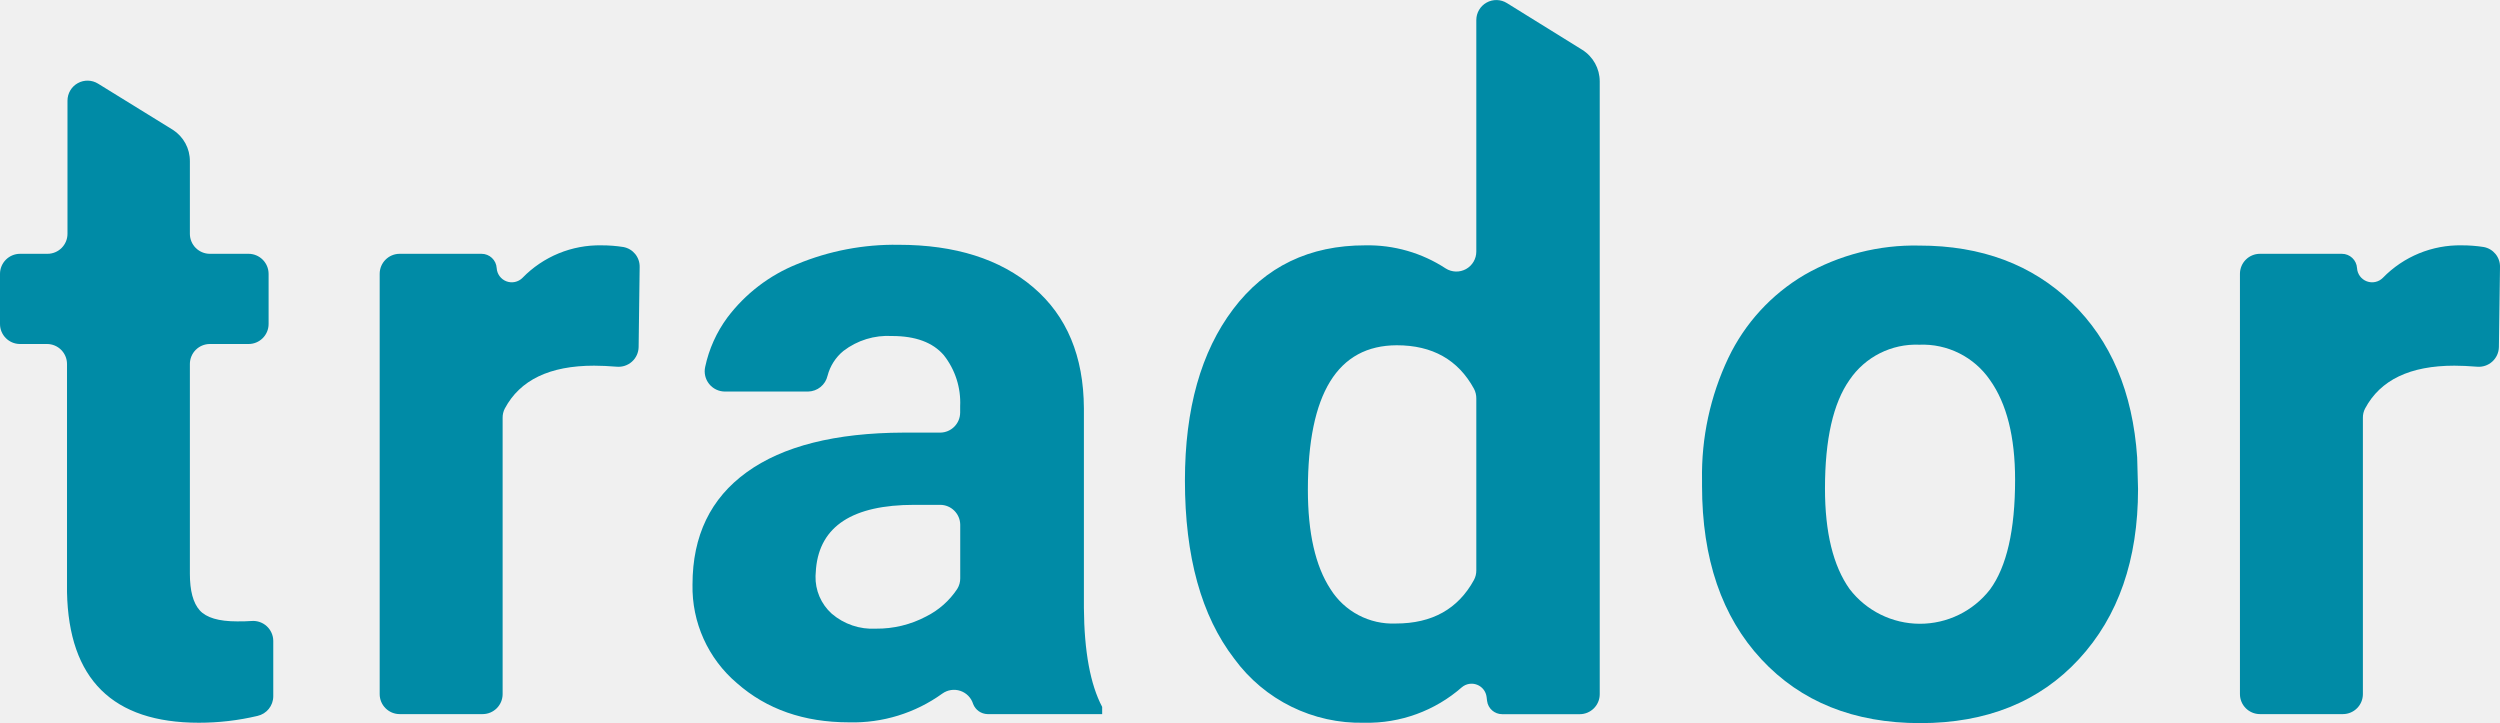
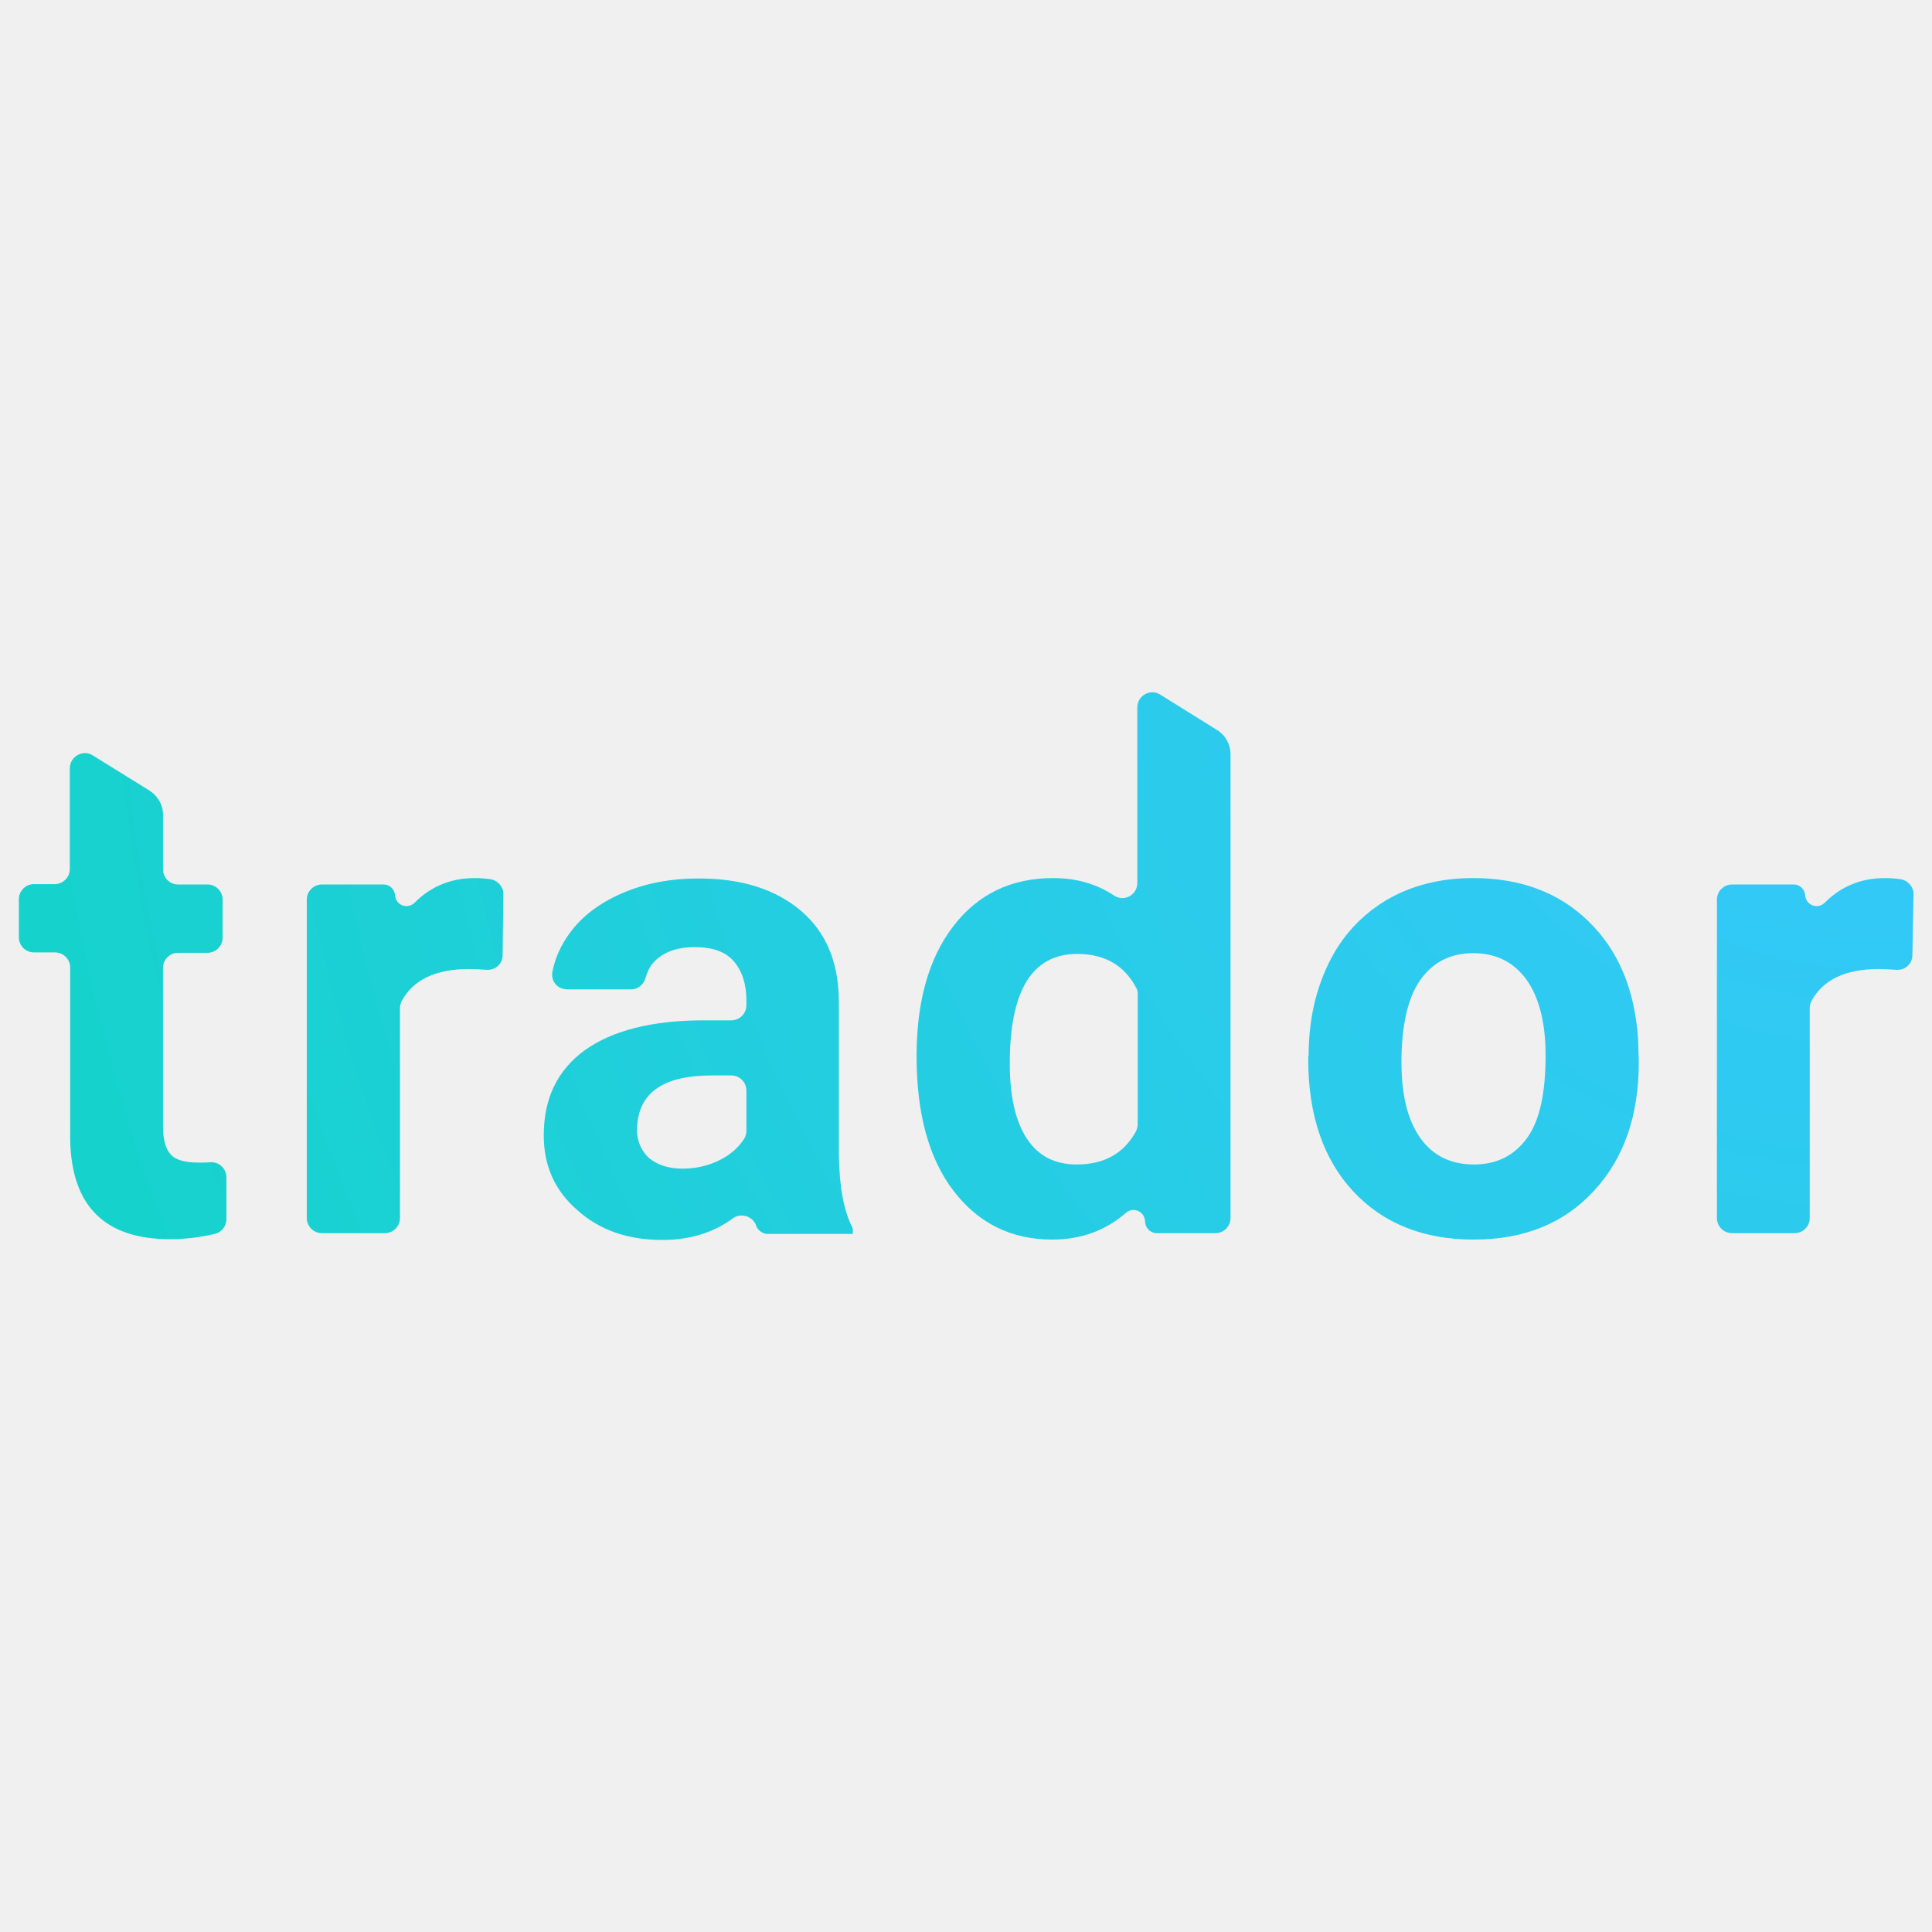
- <svg xmlns="http://www.w3.org/2000/svg" id="Layer_1" data-name="Layer 1" viewBox="0 0 315.99 91.34">
-   <defs>
-     <style>.cls-1{fill:#008ba6;}</style>
-   </defs>
-   <path class="cls-1" d="M122,230.72v9.16a2.53,2.53,0,0,0,2.53,2.53h4.89a2.54,2.54,0,0,1,2.53,2.53v6.34a2.53,2.53,0,0,1-2.53,2.53h-4.89a2.53,2.53,0,0,0-2.53,2.53v26.51c0,2.15.41,3.69,1.24,4.62s2.4,1.4,4.73,1.4c.64,0,1.25,0,1.84-.05a2.54,2.54,0,0,1,2.73,2.52v7a2.55,2.55,0,0,1-2,2.48,32.07,32.07,0,0,1-7.4.86q-16.35,0-16.67-16.51V256.34a2.53,2.53,0,0,0-2.53-2.53h-3.44A2.53,2.53,0,0,1,98,251.28v-6.34a2.54,2.54,0,0,1,2.53-2.53H104a2.53,2.53,0,0,0,2.53-2.53V223.05a2.53,2.53,0,0,1,3.86-2.15l9.46,5.84A4.68,4.68,0,0,1,122,230.72Z" transform="translate(-98 -210.33)" />
-   <path class="cls-1" d="M178.72,254.2a2.54,2.54,0,0,1-2.77,2.48c-1-.08-2-.13-2.86-.13q-8.4,0-11.28,5.41a2.46,2.46,0,0,0-.28,1.19v34.91a2.53,2.53,0,0,1-2.53,2.53H148.52a2.53,2.53,0,0,1-2.53-2.53V244.94a2.53,2.53,0,0,1,2.53-2.53h10.34a1.92,1.92,0,0,1,1.92,1.81h0a1.91,1.91,0,0,0,3.26,1.23,13.57,13.57,0,0,1,10-4.11,17.48,17.48,0,0,1,2.74.21,2.51,2.51,0,0,1,2.07,2.53Z" transform="translate(-98 -210.33)" />
-   <path class="cls-1" d="M221,299.31v0A2.53,2.53,0,0,0,217.1,298a19.28,19.28,0,0,1-11.78,3.63q-8.55,0-14.17-4.95a15.92,15.92,0,0,1-5.62-12.47q0-9.25,6.86-14.2t19.81-5h4.62a2.54,2.54,0,0,0,2.54-2.53v-.8a9.67,9.67,0,0,0-2.07-6.46c-1.39-1.61-3.56-2.42-6.54-2.42a9.21,9.21,0,0,0-6.15,1.89,6,6,0,0,0-2,3.13,2.57,2.57,0,0,1-2.45,2H189.61a2.56,2.56,0,0,1-2.48-3.11,16.17,16.17,0,0,1,2.81-6.25,20.68,20.68,0,0,1,8.82-6.75,32.18,32.18,0,0,1,12.8-2.44q10.75,0,17.07,5.4T235,261.93v25.22q.06,8.28,2.31,12.53v.91H222.81A2,2,0,0,1,221,299.31Zm-12.28-9.52a13.27,13.27,0,0,0,6.34-1.54,10.13,10.13,0,0,0,3.93-3.48,2.5,2.5,0,0,0,.38-1.36v-6.74a2.54,2.54,0,0,0-2.54-2.53h-3.27q-11.67,0-12.42,8.06l-.06.92a6.19,6.19,0,0,0,2.05,4.78A7.9,7.9,0,0,0,208.71,289.79Z" transform="translate(-98 -210.33)" />
-   <path class="cls-1" d="M247.77,271.07q0-13.6,6.1-21.67t16.7-8.06a17.91,17.91,0,0,1,10.16,2.92,2.52,2.52,0,0,0,3.87-2.14V212.87a2.53,2.53,0,0,1,3.87-2.15l9.51,5.9a4.71,4.71,0,0,1,2.22,4v77.45a2.53,2.53,0,0,1-2.53,2.53h-9.8a1.92,1.92,0,0,1-1.91-1.68l-.06-.49a1.91,1.91,0,0,0-3.12-1.24,18.08,18.08,0,0,1-12.32,4.49A19.77,19.77,0,0,1,254,293.58Q247.77,285.48,247.77,271.07Zm15.54,1.16q0,8.19,2.85,12.55a9.28,9.28,0,0,0,8.28,4.36q6.85,0,9.86-5.5a2.52,2.52,0,0,0,.3-1.23V260.7a2.58,2.58,0,0,0-.29-1.22q-3-5.51-9.76-5.51Q263.32,254,263.31,272.23Z" transform="translate(-98 -210.33)" />
-   <path class="cls-1" d="M313.13,271a34.55,34.55,0,0,1,3.33-15.44,24.38,24.38,0,0,1,9.6-10.48,27.91,27.91,0,0,1,14.54-3.71q11.77,0,19.23,7.2t8.3,19.58l.11,4q0,13.4-7.47,21.49t-20.06,8.09q-12.58,0-20.08-8.07t-7.5-21.94Zm15.54,1.1q0,8.3,3.11,12.68a11.21,11.21,0,0,0,17.75.06q3.17-4.33,3.17-13.87,0-8.13-3.17-12.6a10.32,10.32,0,0,0-8.93-4.47,10.15,10.15,0,0,0-8.82,4.44Q328.67,262.75,328.67,272.07Z" transform="translate(-98 -210.33)" />
-   <path class="cls-1" d="M413.85,254.2a2.54,2.54,0,0,1-2.77,2.48c-1-.08-2-.13-2.86-.13q-8.4,0-11.28,5.41a2.46,2.46,0,0,0-.28,1.19v34.91a2.53,2.53,0,0,1-2.53,2.53H383.65a2.53,2.53,0,0,1-2.53-2.53V244.94a2.53,2.53,0,0,1,2.53-2.53H394a1.92,1.92,0,0,1,1.92,1.81h0a1.91,1.91,0,0,0,3.26,1.23,13.57,13.57,0,0,1,10-4.11,17.58,17.58,0,0,1,2.74.21,2.51,2.51,0,0,1,2.07,2.53Z" transform="translate(-98 -210.33)" />
+ <svg xmlns="http://www.w3.org/2000/svg" version="1.1" id="Layer_1" x="0px" y="0px" viewBox="0 0 512 512" style="enable-background:new 0 0 512 512;" xml:space="preserve">
+   <style type="text/css">
+ 	.st0{fill:url(#SVGID_1_);}
+ 	.st1{fill:url(#SVGID_2_);}
+ 	.st2{fill:url(#SVGID_3_);}
+ 	.st3{fill:url(#SVGID_4_);}
+ 	.st4{fill:url(#SVGID_5_);}
+ 	.st5{fill:url(#SVGID_6_);}
+ 	.st6{display:none;fill:url(#SVGID_7_);}
+ 	.st7{display:none;fill:#FFFFFF;}
+ </style>
+   <g>
+     <radialGradient id="SVGID_1_" cx="495.091" cy="154.327" r="576.279" gradientUnits="userSpaceOnUse">
+       <stop offset="1.082549e-07" style="stop-color:#38C7FF" />
+       <stop offset="1" style="stop-color:#10D4C4" />
+     </radialGradient>
+     <path class="st0" d="M43.2,215.8v14.6c0,2.2,1.8,4,4,4H55c2.2,0,4,1.8,4,4v10.1c0,2.2-1.8,4-4,4h-7.8c-2.2,0-4,1.8-4,4v42.1   c0,3.4,0.7,5.9,2,7.3c1.3,1.5,3.8,2.2,7.5,2.2c1.1,0,2.1,0,3.1-0.1c2.3-0.1,4.2,1.7,4.2,4l0,11.1c0,1.9-1.3,3.5-3.1,3.9   c-3.9,0.9-7.8,1.4-11.8,1.4c-17.3,0-26.1-8.7-26.5-26.2v-45.8c0-2.2-1.8-4-4-4H9c-2.2,0-4-1.8-4-4v-10.1c0-2.2,1.8-4,4-4h5.5   c2.2,0,4-1.8,4-4v-26.7c0-3.1,3.5-5.1,6.1-3.4l15,9.3C41.8,210.9,43.2,213.3,43.2,215.8z" />
+     <radialGradient id="SVGID_2_" cx="495.091" cy="154.327" r="576.279" gradientUnits="userSpaceOnUse">
+       <stop offset="1.082549e-07" style="stop-color:#38C7FF" />
+       <stop offset="1" style="stop-color:#10D4C4" />
+     </radialGradient>
+     <path class="st1" d="M133.2,253.1c0,2.4-2,4.1-4.3,3.9c-1.7-0.1-3.2-0.2-4.6-0.2c-8.9,0-14.9,2.9-17.9,8.6   c-0.3,0.6-0.4,1.2-0.4,1.9l0,55.5c0,2.2-1.8,4-4,4H85.3c-2.2,0-4-1.8-4-4v-84.4c0-2.2,1.8-4,4-4h16.4c1.6,0,2.9,1.3,3,2.9v0   c0.2,2.6,3.3,3.8,5.2,1.9c4.3-4.3,9.6-6.5,15.9-6.5c1.4,0,2.8,0.1,4.2,0.3c1.9,0.3,3.5,2.1,3.4,4L133.2,253.1z" />
+     <radialGradient id="SVGID_3_" cx="495.091" cy="154.327" r="576.279" gradientUnits="userSpaceOnUse">
+       <stop offset="1.082549e-07" style="stop-color:#38C7FF" />
+       <stop offset="1" style="stop-color:#10D4C4" />
+     </radialGradient>
+     <path class="st2" d="M200.4,324.9l0-0.1c-0.9-2.5-4.1-3.5-6.2-1.9c-5.2,3.8-11.4,5.7-18.7,5.7c-9.1,0-16.6-2.6-22.5-7.9   c-6-5.2-8.9-11.8-8.9-19.8c0-9.8,3.6-17.3,10.9-22.6c7.3-5.2,17.8-7.9,31.5-7.9h7.3c2.2,0,4-1.8,4-4v-1.3c0-4.3-1.1-7.7-3.3-10.3   c-2.2-2.6-5.7-3.8-10.4-3.8c-5,0-8.8,1.5-11.2,4.4c-0.9,1.1-1.4,2.4-1.8,3.7c-0.5,1.8-2,3.1-3.9,3.1h-16.8c-2.6,0-4.5-2.1-4-4.7   c0.7-3.6,2.2-6.9,4.5-10.1c3.3-4.6,8-8.1,14-10.7c6-2.6,12.8-3.9,20.3-3.9c11.4,0,20.4,2.9,27.1,8.6c6.7,5.7,10,13.8,10,24.1v40.1   c0.1,8.8,1.3,15.4,3.7,19.9v1.5h-23C202,326.8,200.9,326.1,200.4,324.9z M180.9,309.7c3.6,0,7-0.8,10.1-2.4   c2.7-1.4,4.8-3.3,6.2-5.5c0.4-0.6,0.6-1.4,0.6-2.1v-10.7c0-2.2-1.8-4-4-4h-5.2c-12.4,0-18.9,4.3-19.7,12.8l-0.1,1.5   c0,3.1,1.1,5.6,3.2,7.6C174.2,308.7,177.1,309.7,180.9,309.7z" />
+     <radialGradient id="SVGID_4_" cx="495.091" cy="154.327" r="576.279" gradientUnits="userSpaceOnUse">
+       <stop offset="1.082549e-07" style="stop-color:#38C7FF" />
+       <stop offset="1" style="stop-color:#10D4C4" />
+     </radialGradient>
+     <path class="st3" d="M242.9,279.9c0-14.4,3.2-25.9,9.7-34.4c6.5-8.5,15.3-12.8,26.5-12.8c6.1,0,11.4,1.5,16.1,4.6   c2.7,1.8,6.2-0.1,6.2-3.3l0-46.5c0-3.2,3.5-5.1,6.1-3.4l15.1,9.4c2.2,1.4,3.5,3.8,3.5,6.3v123c0,2.2-1.8,4-4,4h-15.6   c-1.5,0-2.8-1.2-3-2.7l-0.1-0.8c-0.3-2.4-3.2-3.5-5-1.9c-5.4,4.7-11.9,7.1-19.5,7.1c-10.9,0-19.6-4.3-26.2-12.9   C246.2,307.1,242.9,295.2,242.9,279.9z M267.6,281.8c0,8.7,1.5,15.3,4.5,19.9c3,4.6,7.4,6.9,13.2,6.9c7.3,0,12.5-2.9,15.7-8.7   c0.3-0.6,0.5-1.3,0.5-1.9v-34.5c0-0.7-0.1-1.3-0.5-1.9c-3.1-5.8-8.3-8.8-15.5-8.8C273.6,252.8,267.6,262.4,267.6,281.8z" />
+     <radialGradient id="SVGID_5_" cx="495.091" cy="154.327" r="576.279" gradientUnits="userSpaceOnUse">
+       <stop offset="1.082549e-07" style="stop-color:#38C7FF" />
+       <stop offset="1" style="stop-color:#10D4C4" />
+     </radialGradient>
+     <path class="st4" d="M346.8,279.8c0-9.2,1.8-17.3,5.3-24.5c3.5-7.2,8.6-12.7,15.2-16.7c6.6-3.9,14.3-5.9,23.1-5.9   c12.5,0,22.7,3.8,30.5,11.4c7.9,7.6,12.3,18,13.2,31.1l0.2,6.3c0,14.2-4,25.6-11.9,34.1c-7.9,8.6-18.5,12.9-31.9,12.9   c-13.3,0-24-4.3-31.9-12.8c-7.9-8.5-11.9-20.2-11.9-34.9V279.8z M371.4,281.5c0,8.8,1.7,15.5,5,20.1c3.3,4.6,8,7,14.2,7   c6,0,10.6-2.3,14-6.9c3.4-4.6,5-11.9,5-22c0-8.6-1.7-15.3-5-20c-3.4-4.7-8.1-7.1-14.2-7.1c-6,0-10.7,2.4-14,7.1   C373.1,264.4,371.4,271.7,371.4,281.5z" />
+     <radialGradient id="SVGID_6_" cx="495.091" cy="154.327" r="576.279" gradientUnits="userSpaceOnUse">
+       <stop offset="1.082549e-07" style="stop-color:#38C7FF" />
+       <stop offset="1" style="stop-color:#10D4C4" />
+     </radialGradient>
+     <path class="st5" d="M506.8,253.1c0,2.4-2,4.1-4.3,3.9c-1.7-0.1-3.2-0.2-4.6-0.2c-8.9,0-14.9,2.9-17.9,8.6   c-0.3,0.6-0.4,1.2-0.4,1.9l0,55.5c0,2.2-1.8,4-4,4h-16.6c-2.2,0-4-1.8-4-4v-84.4c0-2.2,1.8-4,4-4h16.4c1.6,0,2.9,1.3,3,2.9v0   c0.2,2.6,3.3,3.8,5.2,1.9c4.3-4.3,9.6-6.5,15.9-6.5c1.4,0,2.8,0.1,4.2,0.3c1.9,0.3,3.5,2.1,3.4,4L506.8,253.1z" />
+   </g>
+   <radialGradient id="SVGID_7_" cx="1061.55" cy="-15.396" r="755.45" gradientUnits="userSpaceOnUse">
+     <stop offset="1.082549e-07" style="stop-color:#38C7FF" />
+     <stop offset="1" style="stop-color:#10D4C4" />
+   </radialGradient>
+   <path class="st6" d="M983.4,512H592.6c-33.5,0-60.6-27.1-60.6-60.6V60.6C532,27.1,559.1,0,592.6,0h390.8c33.5,0,60.6,27.1,60.6,60.6  v390.8C1044,484.9,1016.9,512,983.4,512z" />
+   <path class="st7" d="M819.9,108.5v56.4c0,1.9,1.6,3.5,3.5,3.5h40c1.9,0,3.5,1.6,3.5,3.5v46.8c0,1.9-1.6,3.5-3.5,3.5h-40  c-1.9,0-3.5,1.6-3.5,3.5v133.6c0,10.2,1.9,17.4,5.8,21.8c3.9,4.4,11.3,6.6,22.4,6.6c6.4,0,12.3-0.4,17.6-1.1c2.1-0.3,4,1.3,4,3.5  l0,48.8c-0.9,1.3-1.6,2.1-2.5,3.4c-13.6,3.9-27.6,5.9-41.9,5.9c-51.5,0-77.7-26-78.7-78V225.8c0-1.9-1.6-3.5-3.5-3.5h-33.1  c-1.9,0-3.5-1.6-3.5-3.5V172c0-1.9,1.6-3.5,3.5-3.5H743c1.9,0,3.5-1.6,3.5-3.5V61.9c0-2.8,3-4.4,5.4-3l61.6,38  C817.4,99.4,819.9,103.8,819.9,108.5z" />
</svg>
